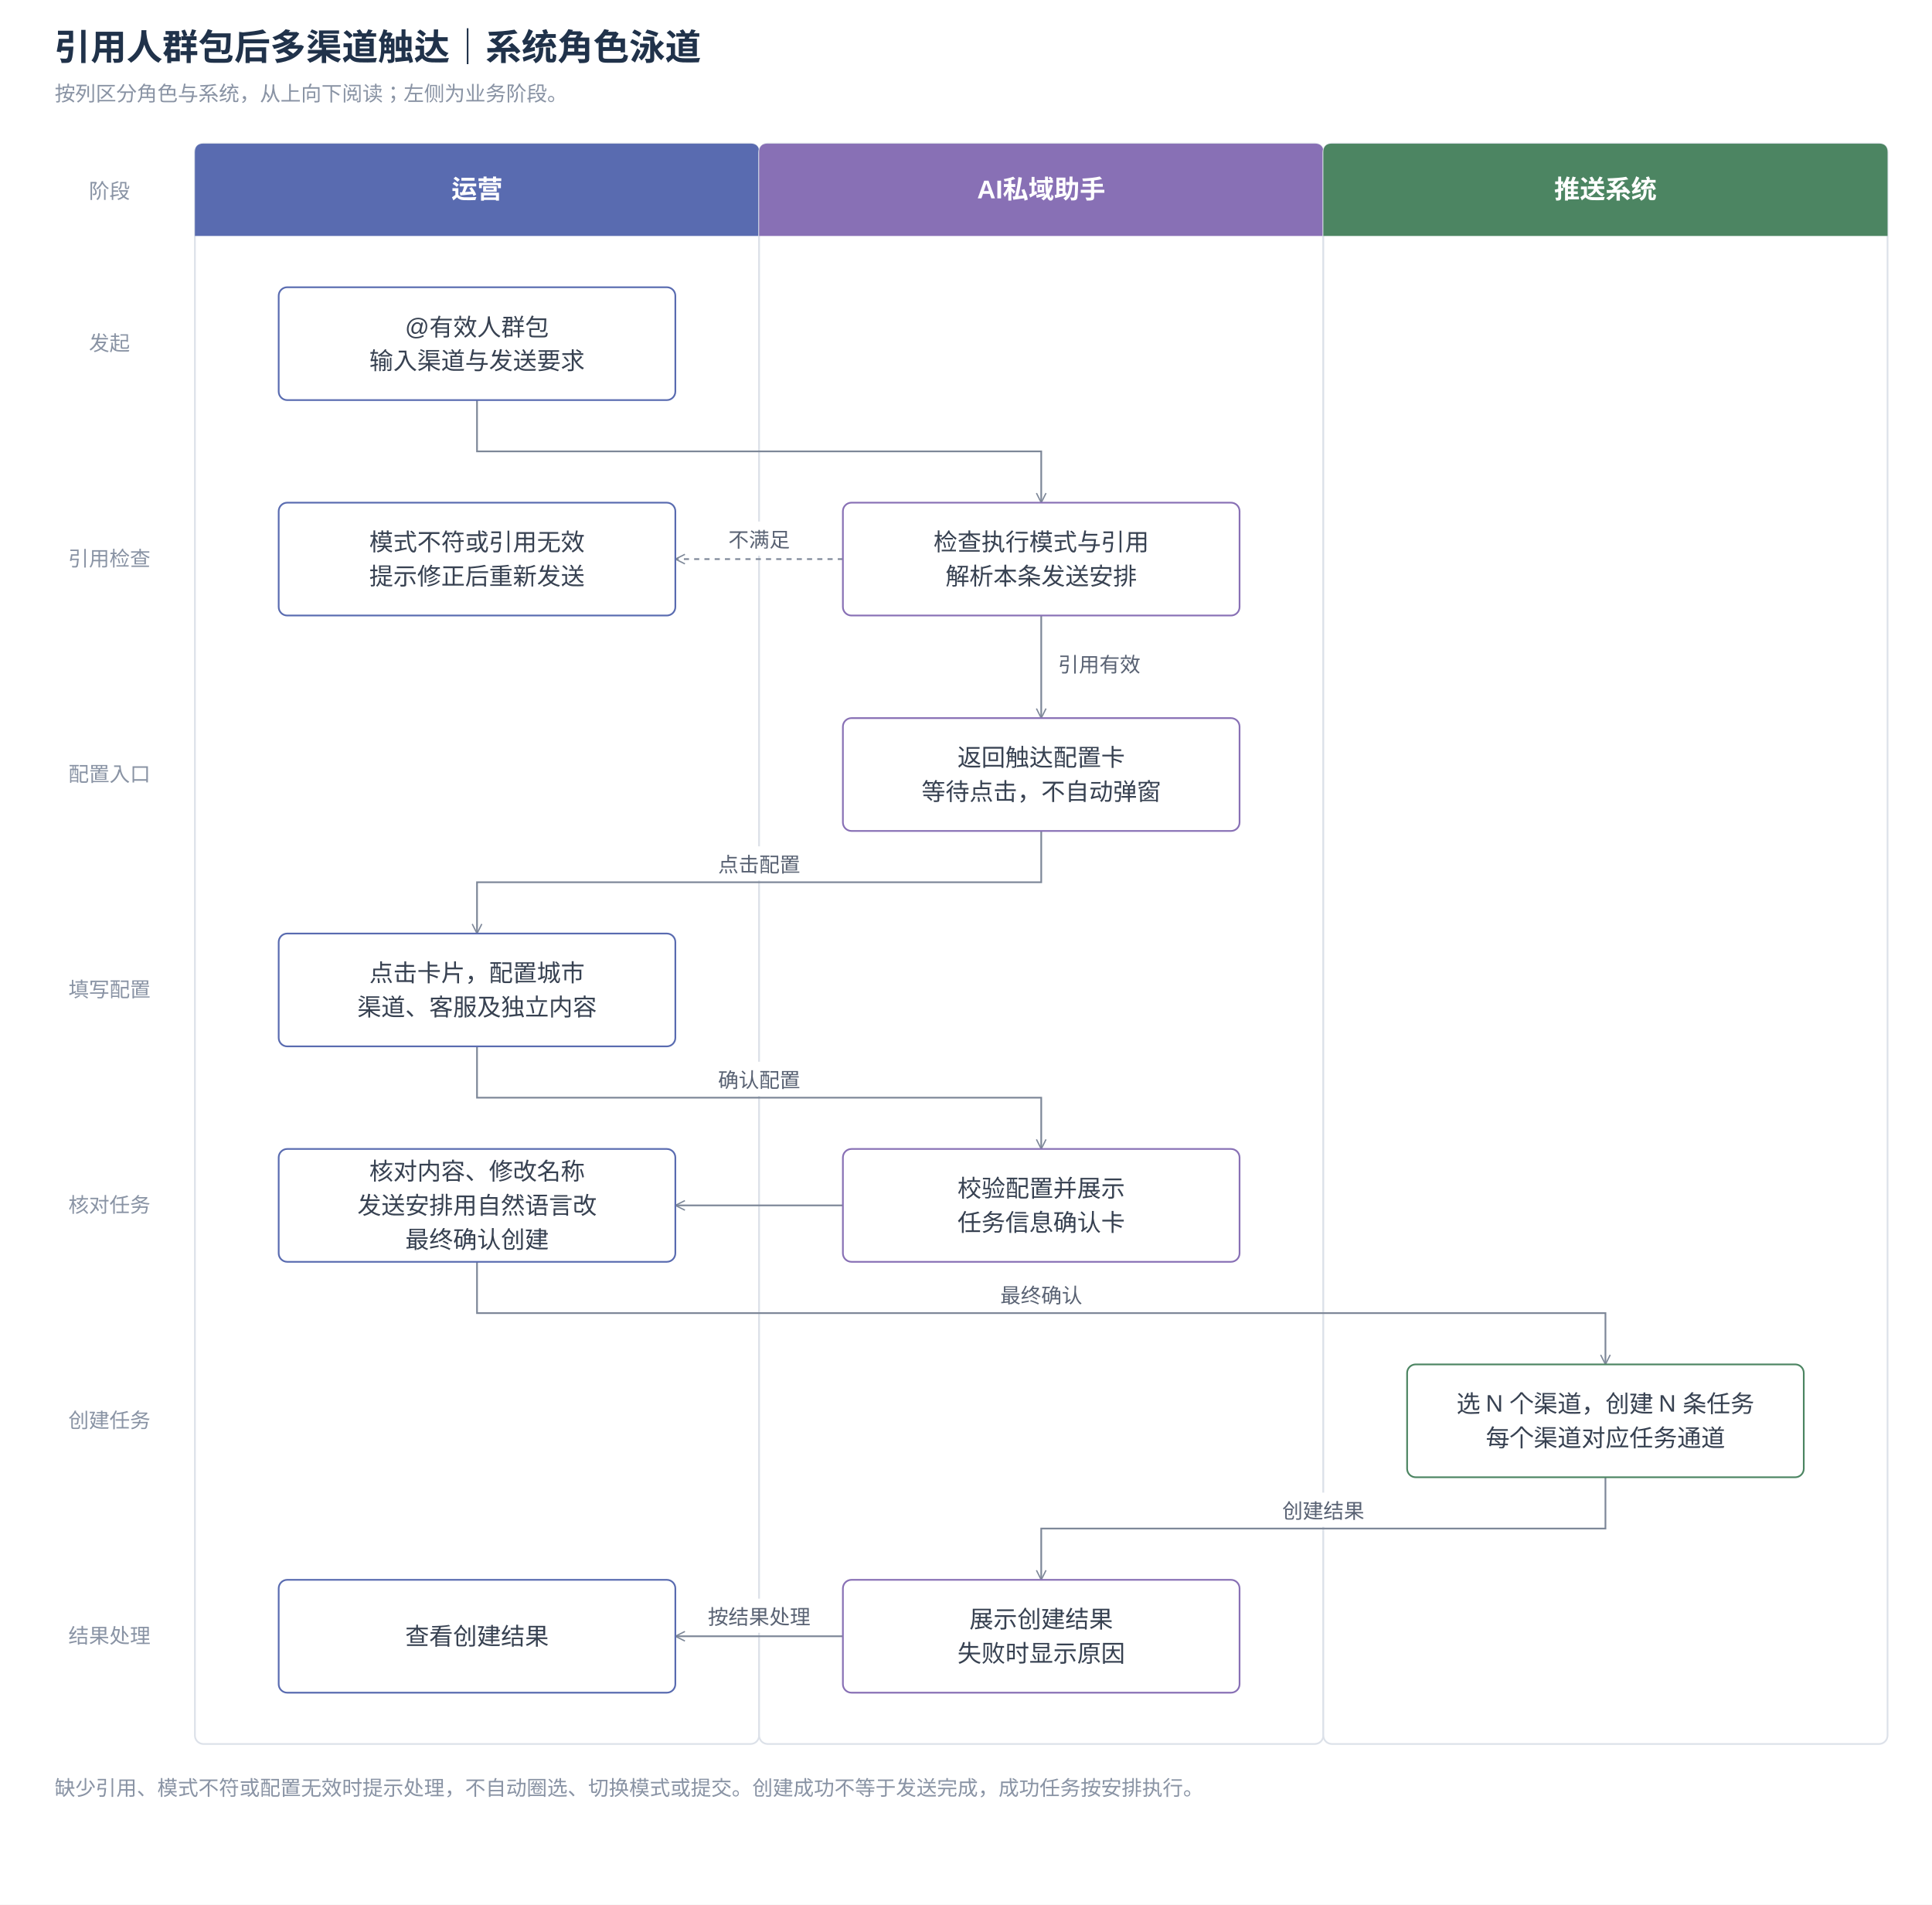
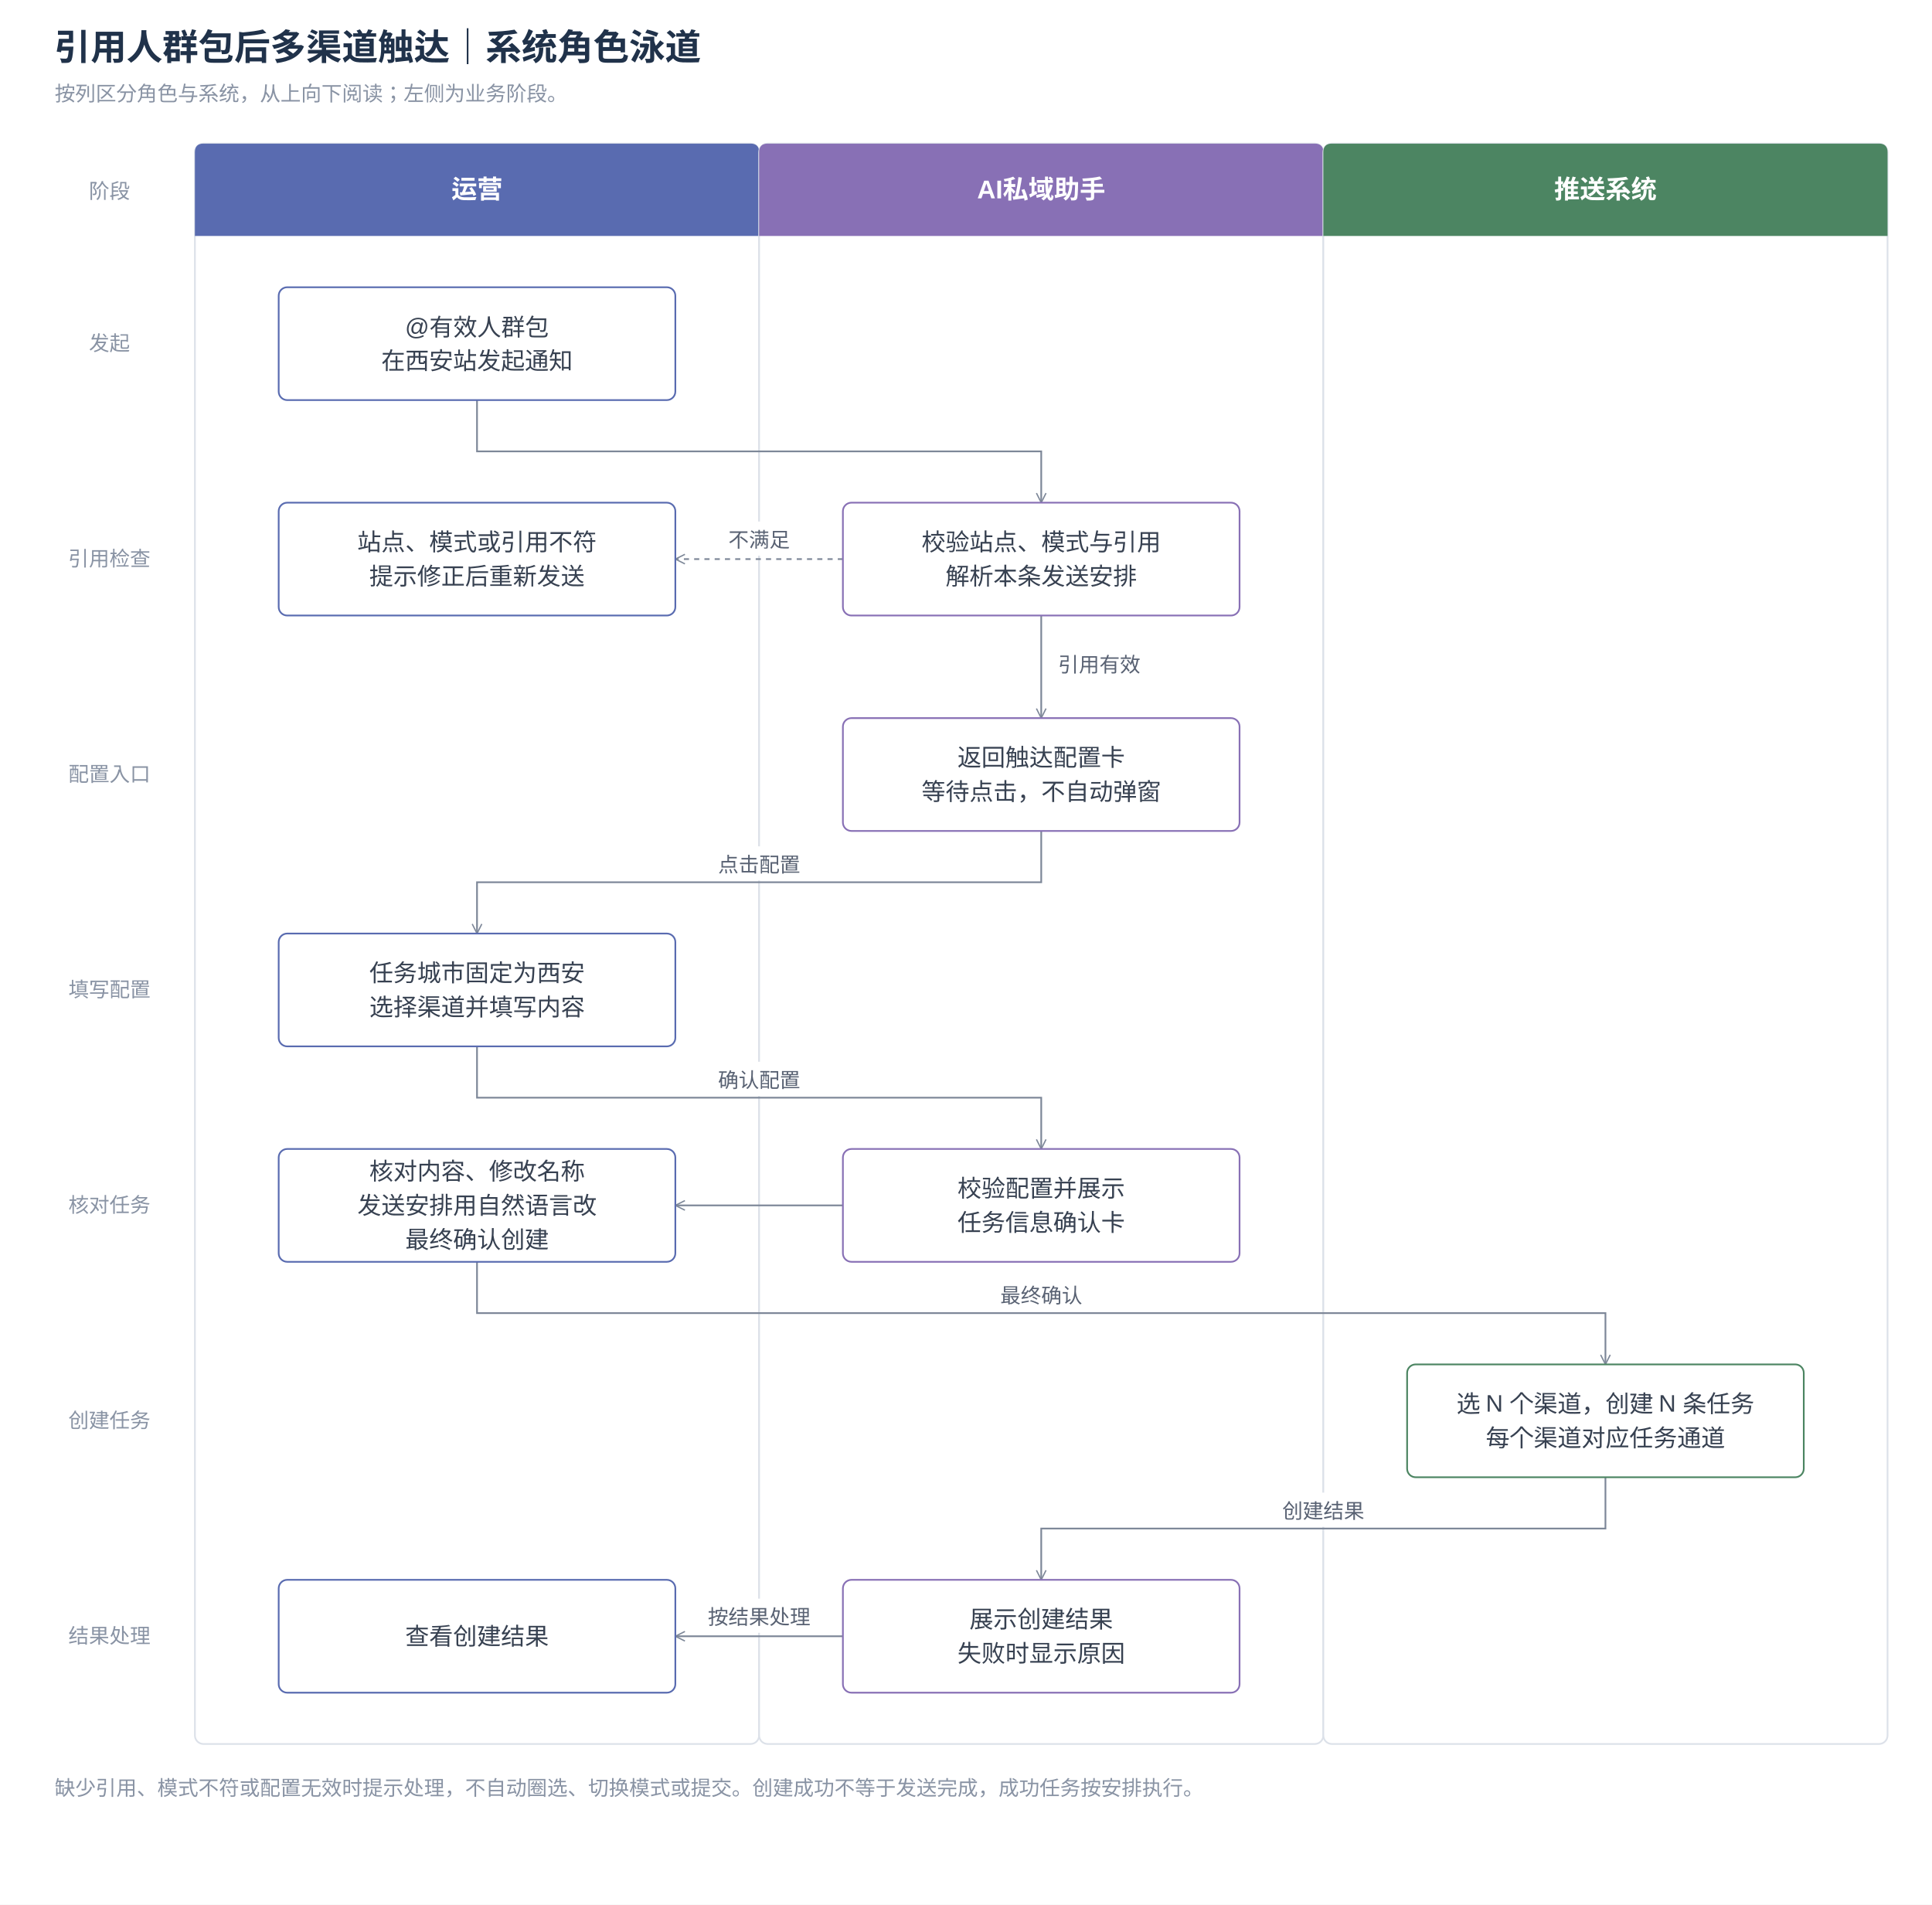
<svg xmlns="http://www.w3.org/2000/svg" width="1130" height="1114" viewBox="0 0 1130 1114" role="img" aria-label="引用人群包后多渠道触达系统角色泳道图" style="font-family:PingFang SC,Microsoft YaHei,Arial,sans-serif">
  <defs>
    <marker id="arrow" viewBox="0 0 10 10" refX="9" refY="5" markerWidth="7" markerHeight="7" orient="auto">
      <path d="M1 1L9 5L1 9" fill="none" stroke="#7d8798" stroke-width="1.1" />
    </marker>
  </defs>
  <rect width="1130" height="1114" fill="white" />
  <text x="32" y="35" font-size="21" font-weight="650" fill="#20324a">引用人群包后多渠道触达｜系统角色泳道</text>
  <text x="32" y="59" font-size="12" fill="#8993a4">按列区分角色与系统，从上向下阅读；左侧为业务阶段。</text>
  <text x="64" y="116.0" text-anchor="middle" font-size="12" fill="#8993a4">阶段</text>
  <rect x="114" y="84" width="330" height="936" rx="5" fill="white" stroke="#dce1e9" />
  <path d="M119 84H439Q444 84 444 89V138H114V89Q114 84 119 84" fill="#596bb0" />
  <text x="279.0" y="116.0" text-anchor="middle" font-size="15" font-weight="600" fill="white">运营</text>
  <rect x="444" y="84" width="330" height="936" rx="5" fill="white" stroke="#dce1e9" />
  <path d="M449 84H769Q774 84 774 89V138H444V89Q444 84 449 84" fill="#8870b5" />
  <text x="609.0" y="116.0" text-anchor="middle" font-size="15" font-weight="600" fill="white">AI私域助手</text>
  <rect x="774" y="84" width="330" height="936" rx="5" fill="white" stroke="#dce1e9" />
  <path d="M779 84H1099Q1104 84 1104 89V138H774V89Q774 84 779 84" fill="#4c8562" />
  <text x="939.0" y="116.0" text-anchor="middle" font-size="15" font-weight="600" fill="white">推送系统</text>
  <text x="64" y="205.0" text-anchor="middle" font-size="12" fill="#8993a4">发起</text>
  <text x="64" y="331.0" text-anchor="middle" font-size="12" fill="#8993a4">引用检查</text>
  <text x="64" y="457.0" text-anchor="middle" font-size="12" fill="#8993a4">配置入口</text>
  <text x="64" y="583.0" text-anchor="middle" font-size="12" fill="#8993a4">填写配置</text>
  <text x="64" y="709.0" text-anchor="middle" font-size="12" fill="#8993a4">核对任务</text>
  <text x="64" y="835.0" text-anchor="middle" font-size="12" fill="#8993a4">创建任务</text>
  <text x="64" y="961.0" text-anchor="middle" font-size="12" fill="#8993a4">结果处理</text>
  <path d="M279 234 L279 264 L609 264 L609 294" fill="none" stroke="#7d8798" stroke-width="1" marker-end="url(#arrow)" />
  <path d="M609 360 L609 390 L609 390 L609 420" fill="none" stroke="#7d8798" stroke-width="1" marker-end="url(#arrow)" />
  <rect x="613.0" y="378.0" width="60" height="20" rx="3" fill="white" />
  <text x="643.0" y="393.0" text-anchor="middle" font-size="12" fill="#596273">引用有效</text>
  <path d="M609 486 L609 516 L279 516 L279 546" fill="none" stroke="#7d8798" stroke-width="1" marker-end="url(#arrow)" />
  <rect x="414.0" y="495.0" width="60" height="20" rx="3" fill="white" />
  <text x="444.0" y="510.0" text-anchor="middle" font-size="12" fill="#596273">点击配置</text>
  <path d="M279 612 L279 642 L609 642 L609 672" fill="none" stroke="#7d8798" stroke-width="1" marker-end="url(#arrow)" />
  <rect x="414.0" y="621.0" width="60" height="20" rx="3" fill="white" />
  <text x="444.0" y="636.0" text-anchor="middle" font-size="12" fill="#596273">确认配置</text>
  <path d="M493 705 L395 705" fill="none" stroke="#7d8798" stroke-width="1" marker-end="url(#arrow)" />
  <path d="M279 738 L279 768 L939 768 L939 798" fill="none" stroke="#7d8798" stroke-width="1" marker-end="url(#arrow)" />
  <rect x="579.0" y="747.0" width="60" height="20" rx="3" fill="white" />
  <text x="609.0" y="762.0" text-anchor="middle" font-size="12" fill="#596273">最终确认</text>
  <path d="M939 864 L939 894 L609 894 L609 924" fill="none" stroke="#7d8798" stroke-width="1" marker-end="url(#arrow)" />
  <rect x="744.0" y="873.0" width="60" height="20" rx="3" fill="white" />
  <text x="774.0" y="888.0" text-anchor="middle" font-size="12" fill="#596273">创建结果</text>
  <path d="M493 957 L395 957" fill="none" stroke="#7d8798" stroke-width="1" marker-end="url(#arrow)" />
  <rect x="408.0" y="935.0" width="72" height="20" rx="3" fill="white" />
  <text x="444.0" y="950.0" text-anchor="middle" font-size="12" fill="#596273">按结果处理</text>
  <path d="M493 327 L395 327" fill="none" stroke="#7d8798" stroke-width="1" marker-end="url(#arrow)" stroke-dasharray="3 3" />
  <rect x="420.0" y="305.0" width="48" height="20" rx="3" fill="white" />
  <text x="444.0" y="320.0" text-anchor="middle" font-size="12" fill="#596273">不满足</text>
  <rect x="163.0" y="168.0" width="232" height="66" rx="5" fill="white" stroke="#596bb0" stroke-width="1" />
  <text x="279.0" y="196.0" text-anchor="middle" font-size="14" fill="#374151">@有效人群包</text>
-   <text x="279.0" y="216.0" text-anchor="middle" font-size="14" fill="#374151">输入渠道与发送要求</text>
+   <text x="279.0" y="216.0" text-anchor="middle" font-size="14" fill="#374151">在西安站发起通知</text>
  <rect x="493.0" y="294.0" width="232" height="66" rx="5" fill="white" stroke="#8870b5" stroke-width="1" />
-   <text x="609.0" y="322.0" text-anchor="middle" font-size="14" fill="#374151">检查执行模式与引用</text>
+   <text x="609.0" y="322.0" text-anchor="middle" font-size="14" fill="#374151">校验站点、模式与引用</text>
  <text x="609.0" y="342.0" text-anchor="middle" font-size="14" fill="#374151">解析本条发送安排</text>
  <rect x="493.0" y="420.0" width="232" height="66" rx="5" fill="white" stroke="#8870b5" stroke-width="1" />
  <text x="609.0" y="448.0" text-anchor="middle" font-size="14" fill="#374151">返回触达配置卡</text>
  <text x="609.0" y="468.0" text-anchor="middle" font-size="14" fill="#374151">等待点击，不自动弹窗</text>
  <rect x="163.0" y="546.0" width="232" height="66" rx="5" fill="white" stroke="#596bb0" stroke-width="1" />
-   <text x="279.0" y="574.0" text-anchor="middle" font-size="14" fill="#374151">点击卡片，配置城市</text>
-   <text x="279.0" y="594.0" text-anchor="middle" font-size="14" fill="#374151">渠道、客服及独立内容</text>
+   <text x="279.0" y="574.0" text-anchor="middle" font-size="14" fill="#374151">任务城市固定为西安</text>
+   <text x="279.0" y="594.0" text-anchor="middle" font-size="14" fill="#374151">选择渠道并填写内容</text>
  <rect x="493.0" y="672.0" width="232" height="66" rx="5" fill="white" stroke="#8870b5" stroke-width="1" />
  <text x="609.0" y="700.0" text-anchor="middle" font-size="14" fill="#374151">校验配置并展示</text>
  <text x="609.0" y="720.0" text-anchor="middle" font-size="14" fill="#374151">任务信息确认卡</text>
  <rect x="163.0" y="672.0" width="232" height="66" rx="5" fill="white" stroke="#596bb0" stroke-width="1" />
  <text x="279.0" y="690.0" text-anchor="middle" font-size="14" fill="#374151">核对内容、修改名称</text>
  <text x="279.0" y="710.0" text-anchor="middle" font-size="14" fill="#374151">发送安排用自然语言改</text>
  <text x="279.0" y="730.0" text-anchor="middle" font-size="14" fill="#374151">最终确认创建</text>
  <rect x="823.0" y="798.0" width="232" height="66" rx="5" fill="white" stroke="#4c8562" stroke-width="1" />
  <text x="939.0" y="826.0" text-anchor="middle" font-size="14" fill="#374151">选 N 个渠道，创建 N 条任务</text>
  <text x="939.0" y="846.0" text-anchor="middle" font-size="14" fill="#374151">每个渠道对应任务通道</text>
  <rect x="493.0" y="924.0" width="232" height="66" rx="5" fill="white" stroke="#8870b5" stroke-width="1" />
  <text x="609.0" y="952.0" text-anchor="middle" font-size="14" fill="#374151">展示创建结果</text>
  <text x="609.0" y="972.0" text-anchor="middle" font-size="14" fill="#374151">失败时显示原因</text>
  <rect x="163.0" y="924.0" width="232" height="66" rx="5" fill="white" stroke="#596bb0" stroke-width="1" />
  <text x="279.0" y="962.0" text-anchor="middle" font-size="14" fill="#374151">查看创建结果</text>
  <rect x="163.0" y="294.0" width="232" height="66" rx="5" fill="white" stroke="#596bb0" stroke-width="1" />
-   <text x="279.0" y="322.0" text-anchor="middle" font-size="14" fill="#374151">模式不符或引用无效</text>
+   <text x="279.0" y="322.0" text-anchor="middle" font-size="14" fill="#374151">站点、模式或引用不符</text>
  <text x="279.0" y="342.0" text-anchor="middle" font-size="14" fill="#374151">提示修正后重新发送</text>
  <text x="32" y="1050" font-size="12" fill="#8993a4">缺少引用、模式不符或配置无效时提示处理，不自动圈选、切换模式或提交。创建成功不等于发送完成，成功任务按安排执行。</text>
</svg>
